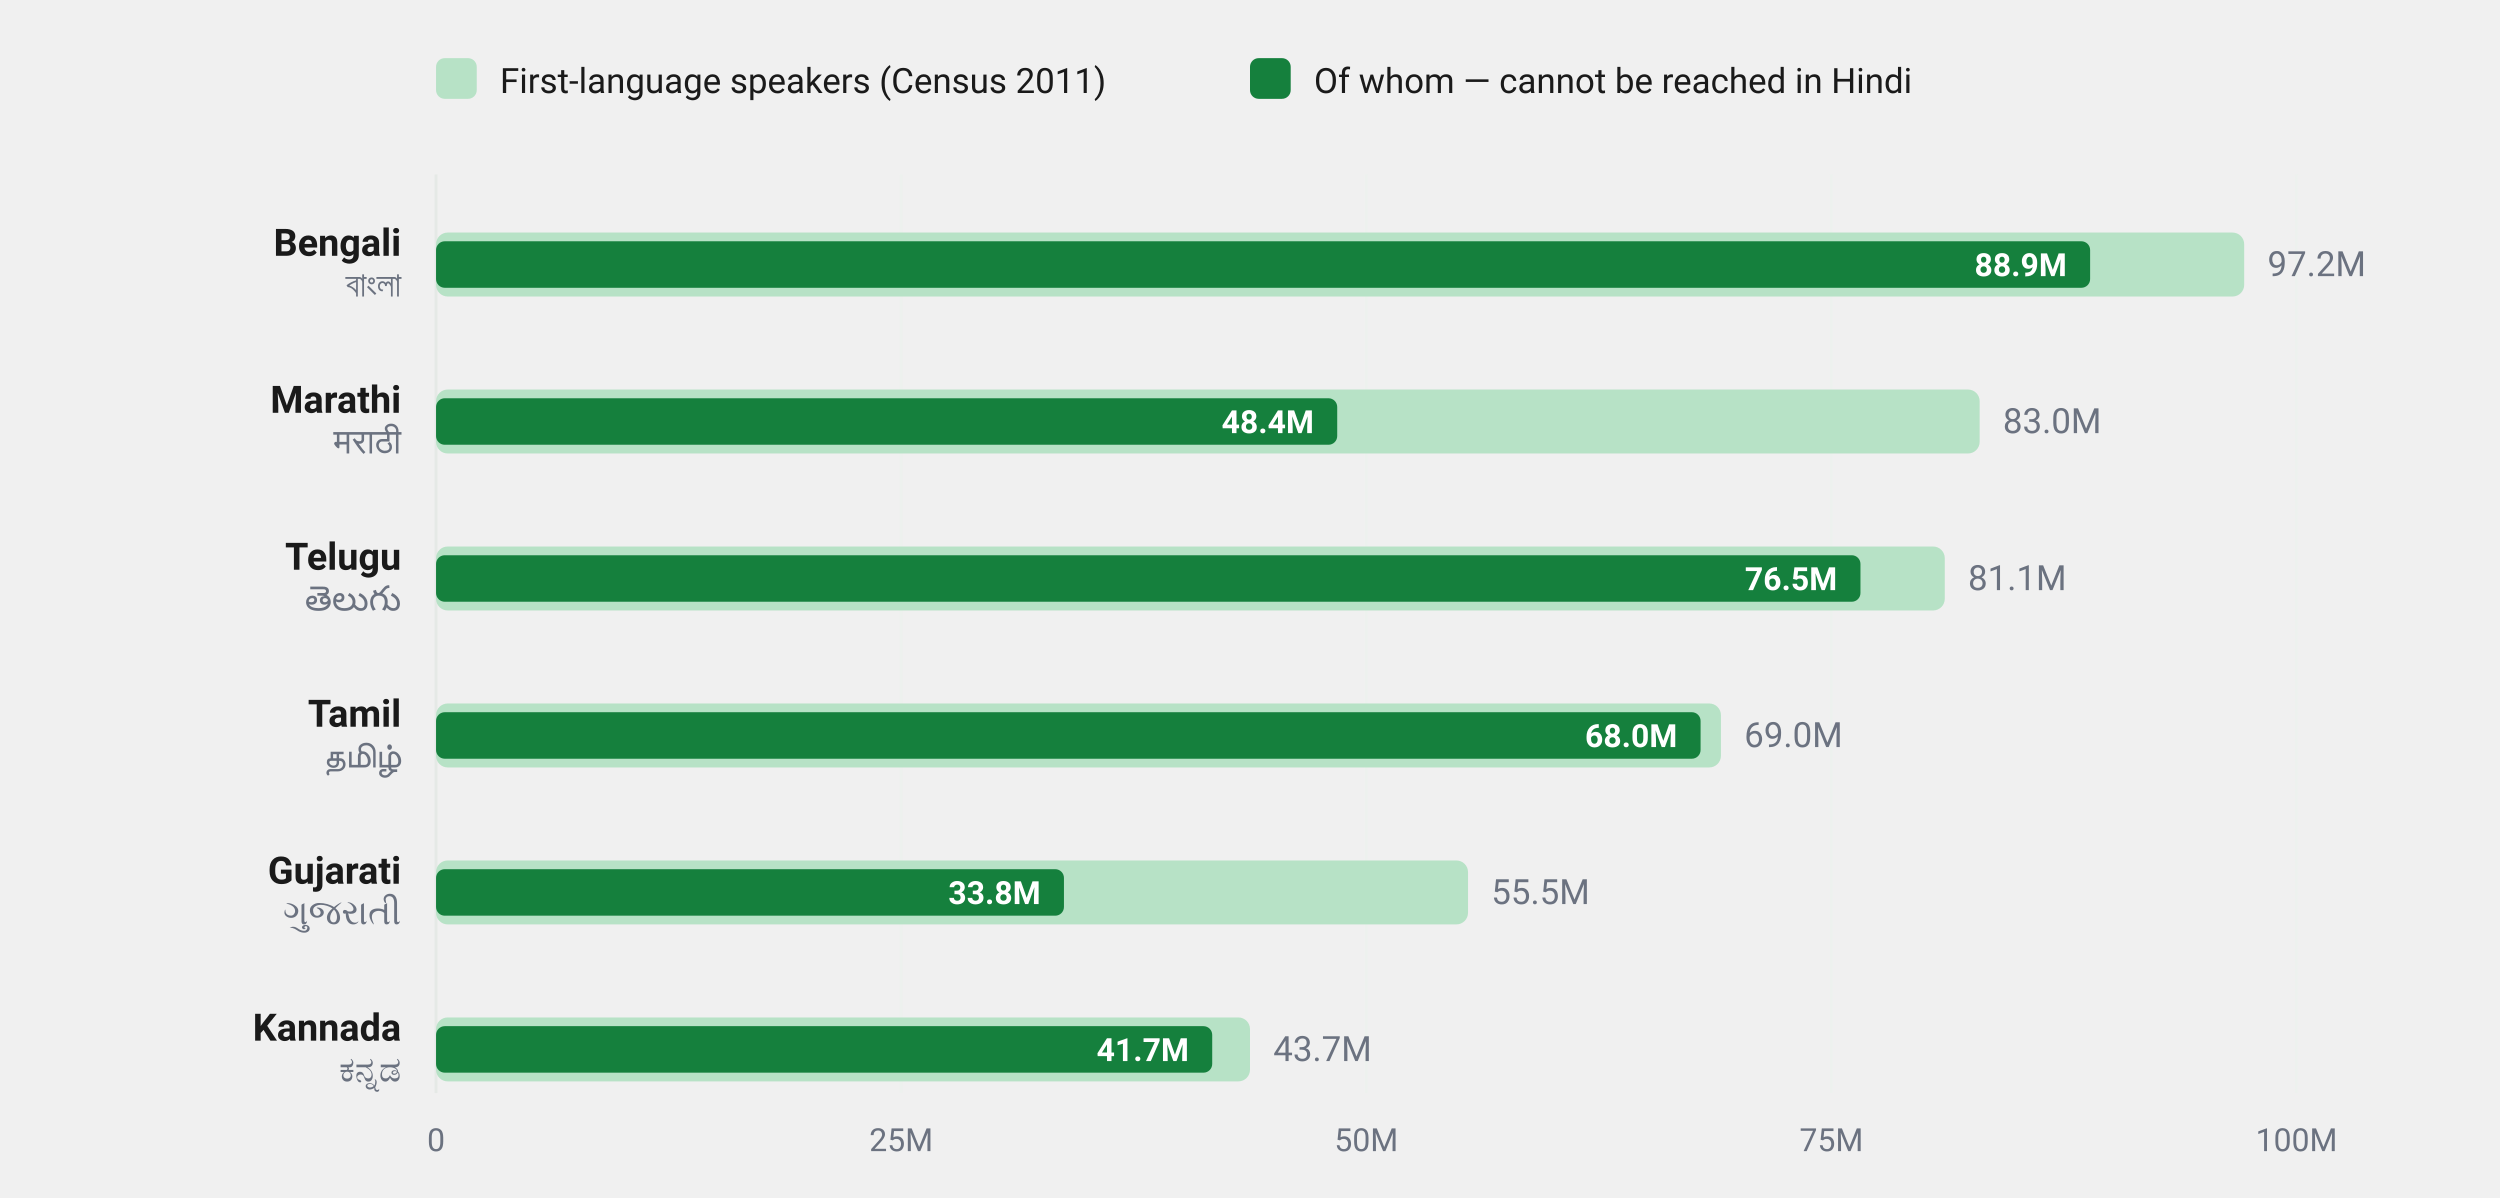
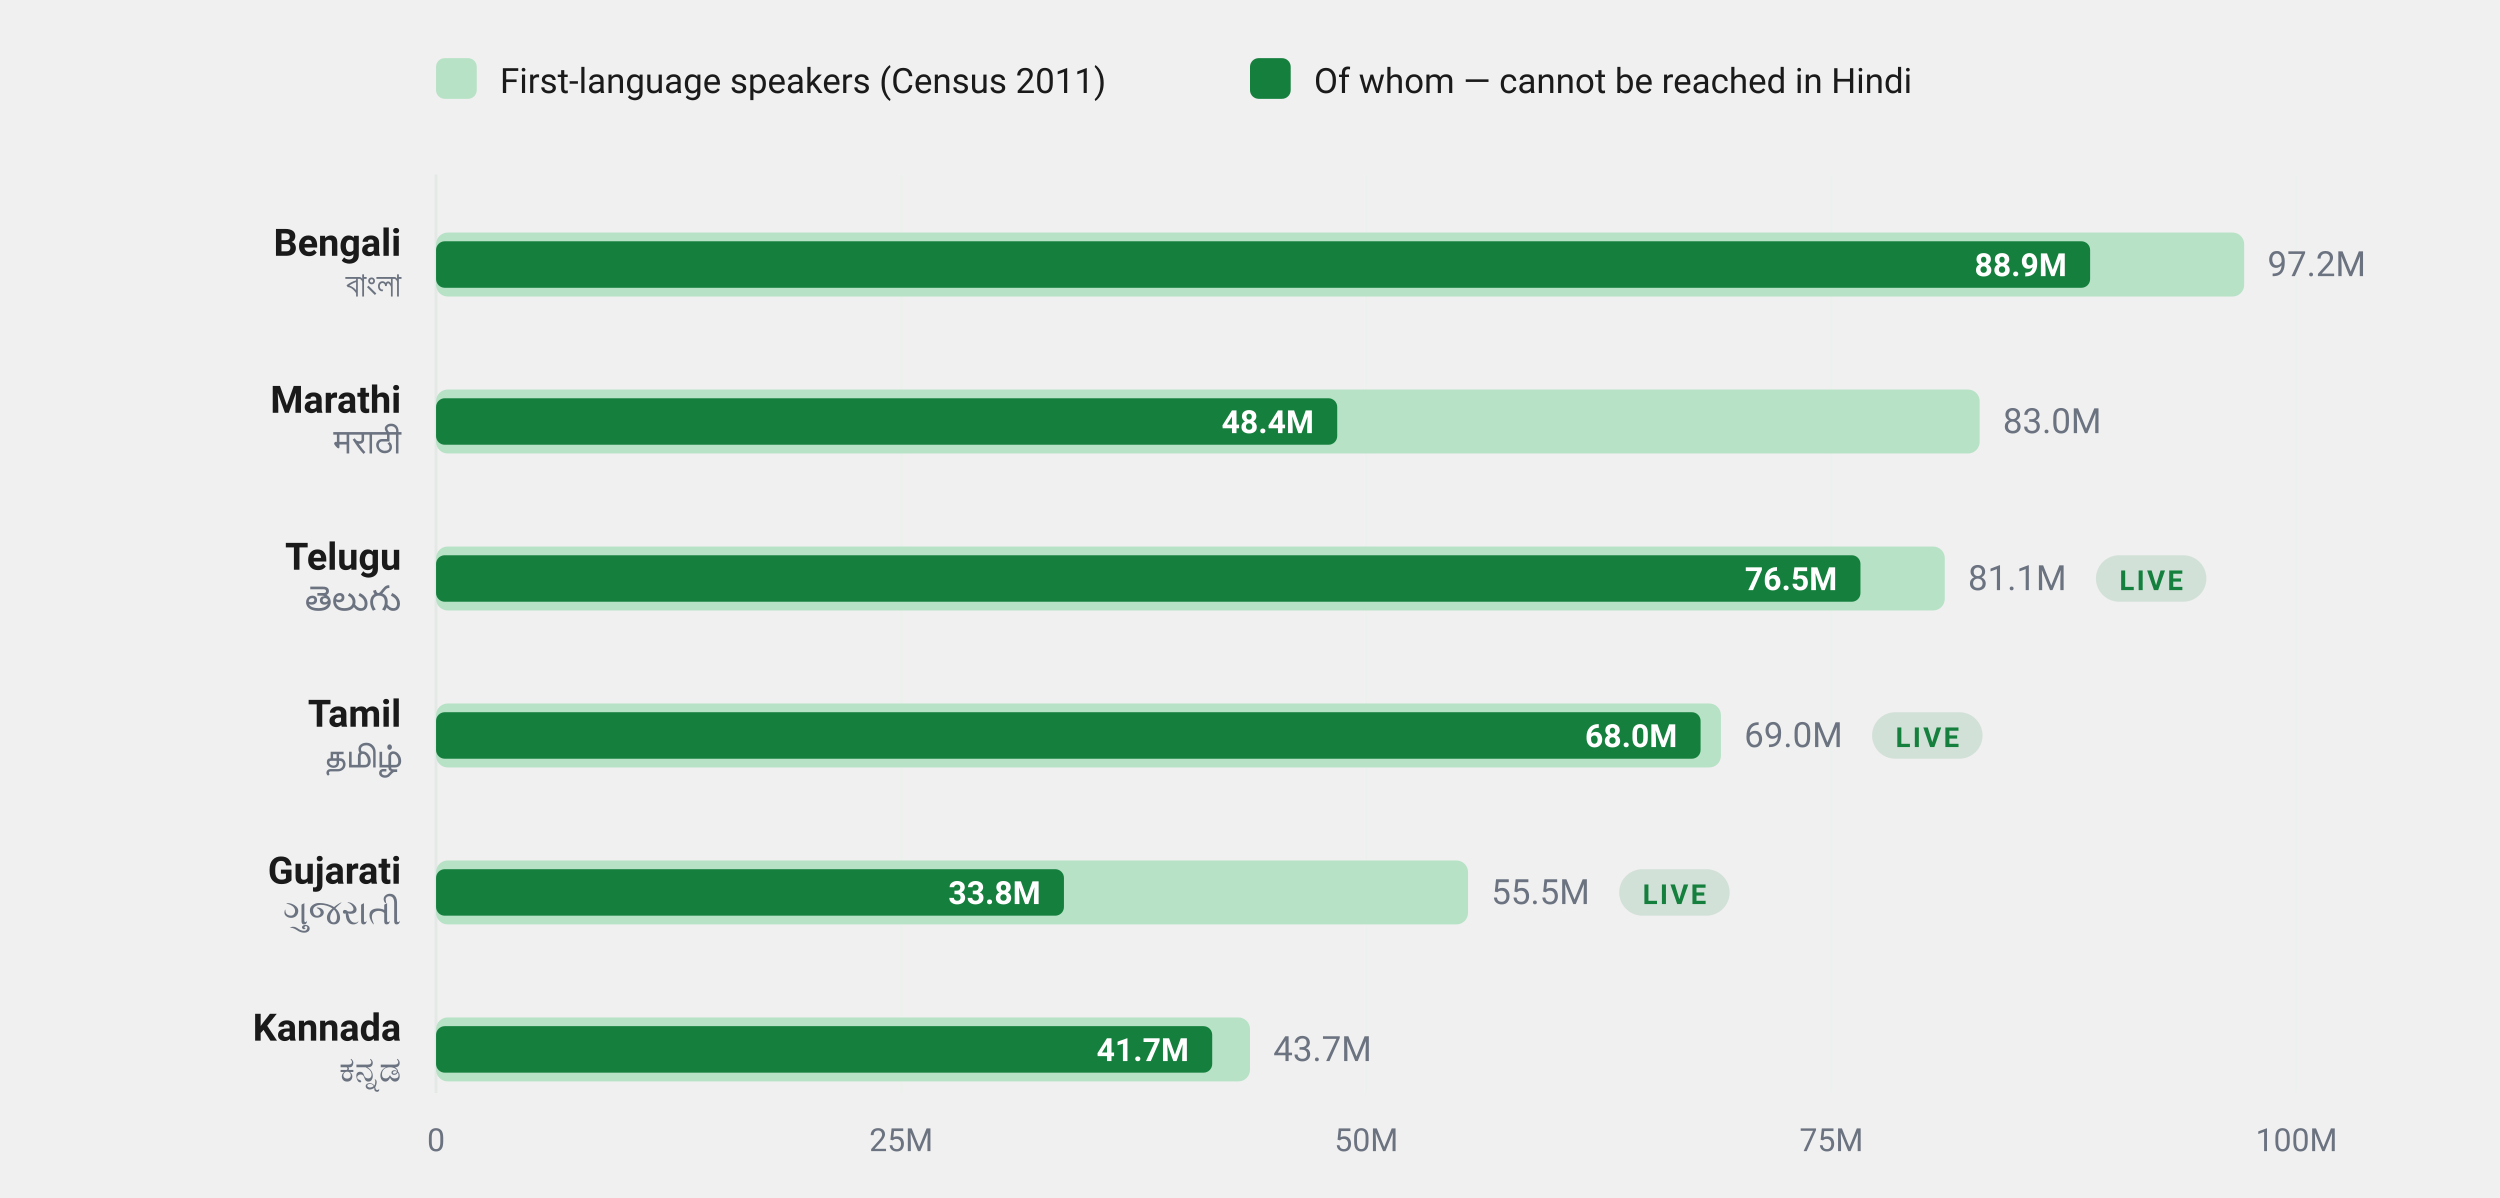
<svg xmlns="http://www.w3.org/2000/svg" width="860" height="412" viewBox="0 0 860 412" font-family="ui-sans-serif, -apple-system, 'Segoe UI', Roboto, 'Noto Sans', sans-serif">
  <rect x="150" y="20" width="14" height="14" rx="3" fill="#B7E2C6" />
  <text x="172" y="32" font-size="12" fill="#1A1A1A">First-language speakers (Census 2011)</text>
  <rect x="430" y="20" width="14" height="14" rx="3" fill="#15803D" />
  <text x="452" y="32" font-size="12" fill="#1A1A1A">Of whom — cannot be reached in Hindi</text>
  <line x1="150" y1="60" x2="150" y2="376" stroke="#E5E9E6" stroke-width="1" />
  <line x1="310" y1="60" x2="310" y2="376" stroke="#EDF1EE" stroke-width="1" />
  <line x1="470" y1="60" x2="470" y2="376" stroke="#EDF1EE" stroke-width="1" />
  <line x1="630" y1="60" x2="630" y2="376" stroke="#EDF1EE" stroke-width="1" />
  <line x1="790" y1="60" x2="790" y2="376" stroke="#EDF1EE" stroke-width="1" />
  <text x="150" y="396" text-anchor="middle" font-size="11" fill="#6B7280">0</text>
  <text x="310" y="396" text-anchor="middle" font-size="11" fill="#6B7280">25M</text>
  <text x="470" y="396" text-anchor="middle" font-size="11" fill="#6B7280">50M</text>
  <text x="630" y="396" text-anchor="middle" font-size="11" fill="#6B7280">75M</text>
  <text x="790" y="396" text-anchor="middle" font-size="11" fill="#6B7280">100M</text>
  <text x="138" y="88" text-anchor="end" font-size="13" font-weight="600" fill="#1A1A1A">Bengali</text>
  <text x="138" y="102" text-anchor="end" font-size="12" fill="#6B7280">বাংলা</text>
  <rect x="150" y="80" width="622" height="22" rx="4" fill="#B7E2C6" />
  <rect x="150" y="83" width="569" height="16" rx="3" fill="#15803D" />
  <text x="711" y="95" text-anchor="end" font-size="11" font-weight="700" fill="#FFFFFF">88.9M</text>
  <text x="780" y="95" font-size="12" fill="#6B7280">97.2M</text>
  <text x="138" y="142" text-anchor="end" font-size="13" font-weight="600" fill="#1A1A1A">Marathi</text>
  <text x="138" y="156" text-anchor="end" font-size="12" fill="#6B7280">मराठी</text>
  <rect x="150" y="134" width="531" height="22" rx="4" fill="#B7E2C6" />
  <rect x="150" y="137" width="310" height="16" rx="3" fill="#15803D" />
  <text x="452" y="149" text-anchor="end" font-size="11" font-weight="700" fill="#FFFFFF">48.4M</text>
  <text x="689" y="149" font-size="12" fill="#6B7280">83.0M</text>
  <text x="138" y="196" text-anchor="end" font-size="13" font-weight="600" fill="#1A1A1A">Telugu</text>
  <text x="138" y="210" text-anchor="end" font-size="12" fill="#6B7280">తెలుగు</text>
  <rect x="150" y="188" width="519" height="22" rx="4" fill="#B7E2C6" />
  <rect x="150" y="191" width="490" height="16" rx="3" fill="#15803D" />
  <text x="632" y="203" text-anchor="end" font-size="11" font-weight="700" fill="#FFFFFF">76.5M</text>
  <text x="677" y="203" font-size="12" fill="#6B7280">81.1M</text>
+   <rect x="721" y="191" width="38" height="16" rx="8" fill="#15803D" opacity="0.14" />
+   <text x="740" y="203" text-anchor="middle" font-size="9.5" font-weight="700" fill="#15803D" letter-spacing="0.8">LIVE</text>
  <text x="138" y="250" text-anchor="end" font-size="13" font-weight="600" fill="#1A1A1A">Tamil</text>
  <text x="138" y="264" text-anchor="end" font-size="12" fill="#6B7280">தமிழ்</text>
  <rect x="150" y="242" width="442" height="22" rx="4" fill="#B7E2C6" />
  <rect x="150" y="245" width="435" height="16" rx="3" fill="#15803D" />
  <text x="577" y="257" text-anchor="end" font-size="11" font-weight="700" fill="#FFFFFF">68.0M</text>
  <text x="600" y="257" font-size="12" fill="#6B7280">69.0M</text>
+   <rect x="644" y="245" width="38" height="16" rx="8" fill="#15803D" opacity="0.14" />
+   <text x="663" y="257" text-anchor="middle" font-size="9.5" font-weight="700" fill="#15803D" letter-spacing="0.8">LIVE</text>
  <text x="138" y="304" text-anchor="end" font-size="13" font-weight="600" fill="#1A1A1A">Gujarati</text>
  <text x="138" y="318" text-anchor="end" font-size="12" fill="#6B7280">ગુજરાતી</text>
  <rect x="150" y="296" width="355" height="22" rx="4" fill="#B7E2C6" />
  <rect x="150" y="299" width="216" height="16" rx="3" fill="#15803D" />
  <text x="358" y="311" text-anchor="end" font-size="11" font-weight="700" fill="#FFFFFF">33.8M</text>
  <text x="513" y="311" font-size="12" fill="#6B7280">55.5M</text>
+   <rect x="557" y="299" width="38" height="16" rx="8" fill="#15803D" opacity="0.14" />
+   <text x="576" y="311" text-anchor="middle" font-size="9.5" font-weight="700" fill="#15803D" letter-spacing="0.8">LIVE</text>
  <text x="138" y="358" text-anchor="end" font-size="13" font-weight="600" fill="#1A1A1A">Kannada</text>
  <text x="138" y="372" text-anchor="end" font-size="12" fill="#6B7280">ಕನ್ನಡ</text>
  <rect x="150" y="350" width="280" height="22" rx="4" fill="#B7E2C6" />
  <rect x="150" y="353" width="267" height="16" rx="3" fill="#15803D" />
  <text x="409" y="365" text-anchor="end" font-size="11" font-weight="700" fill="#FFFFFF">41.7M</text>
  <text x="438" y="365" font-size="12" fill="#6B7280">43.7M</text>
</svg>
